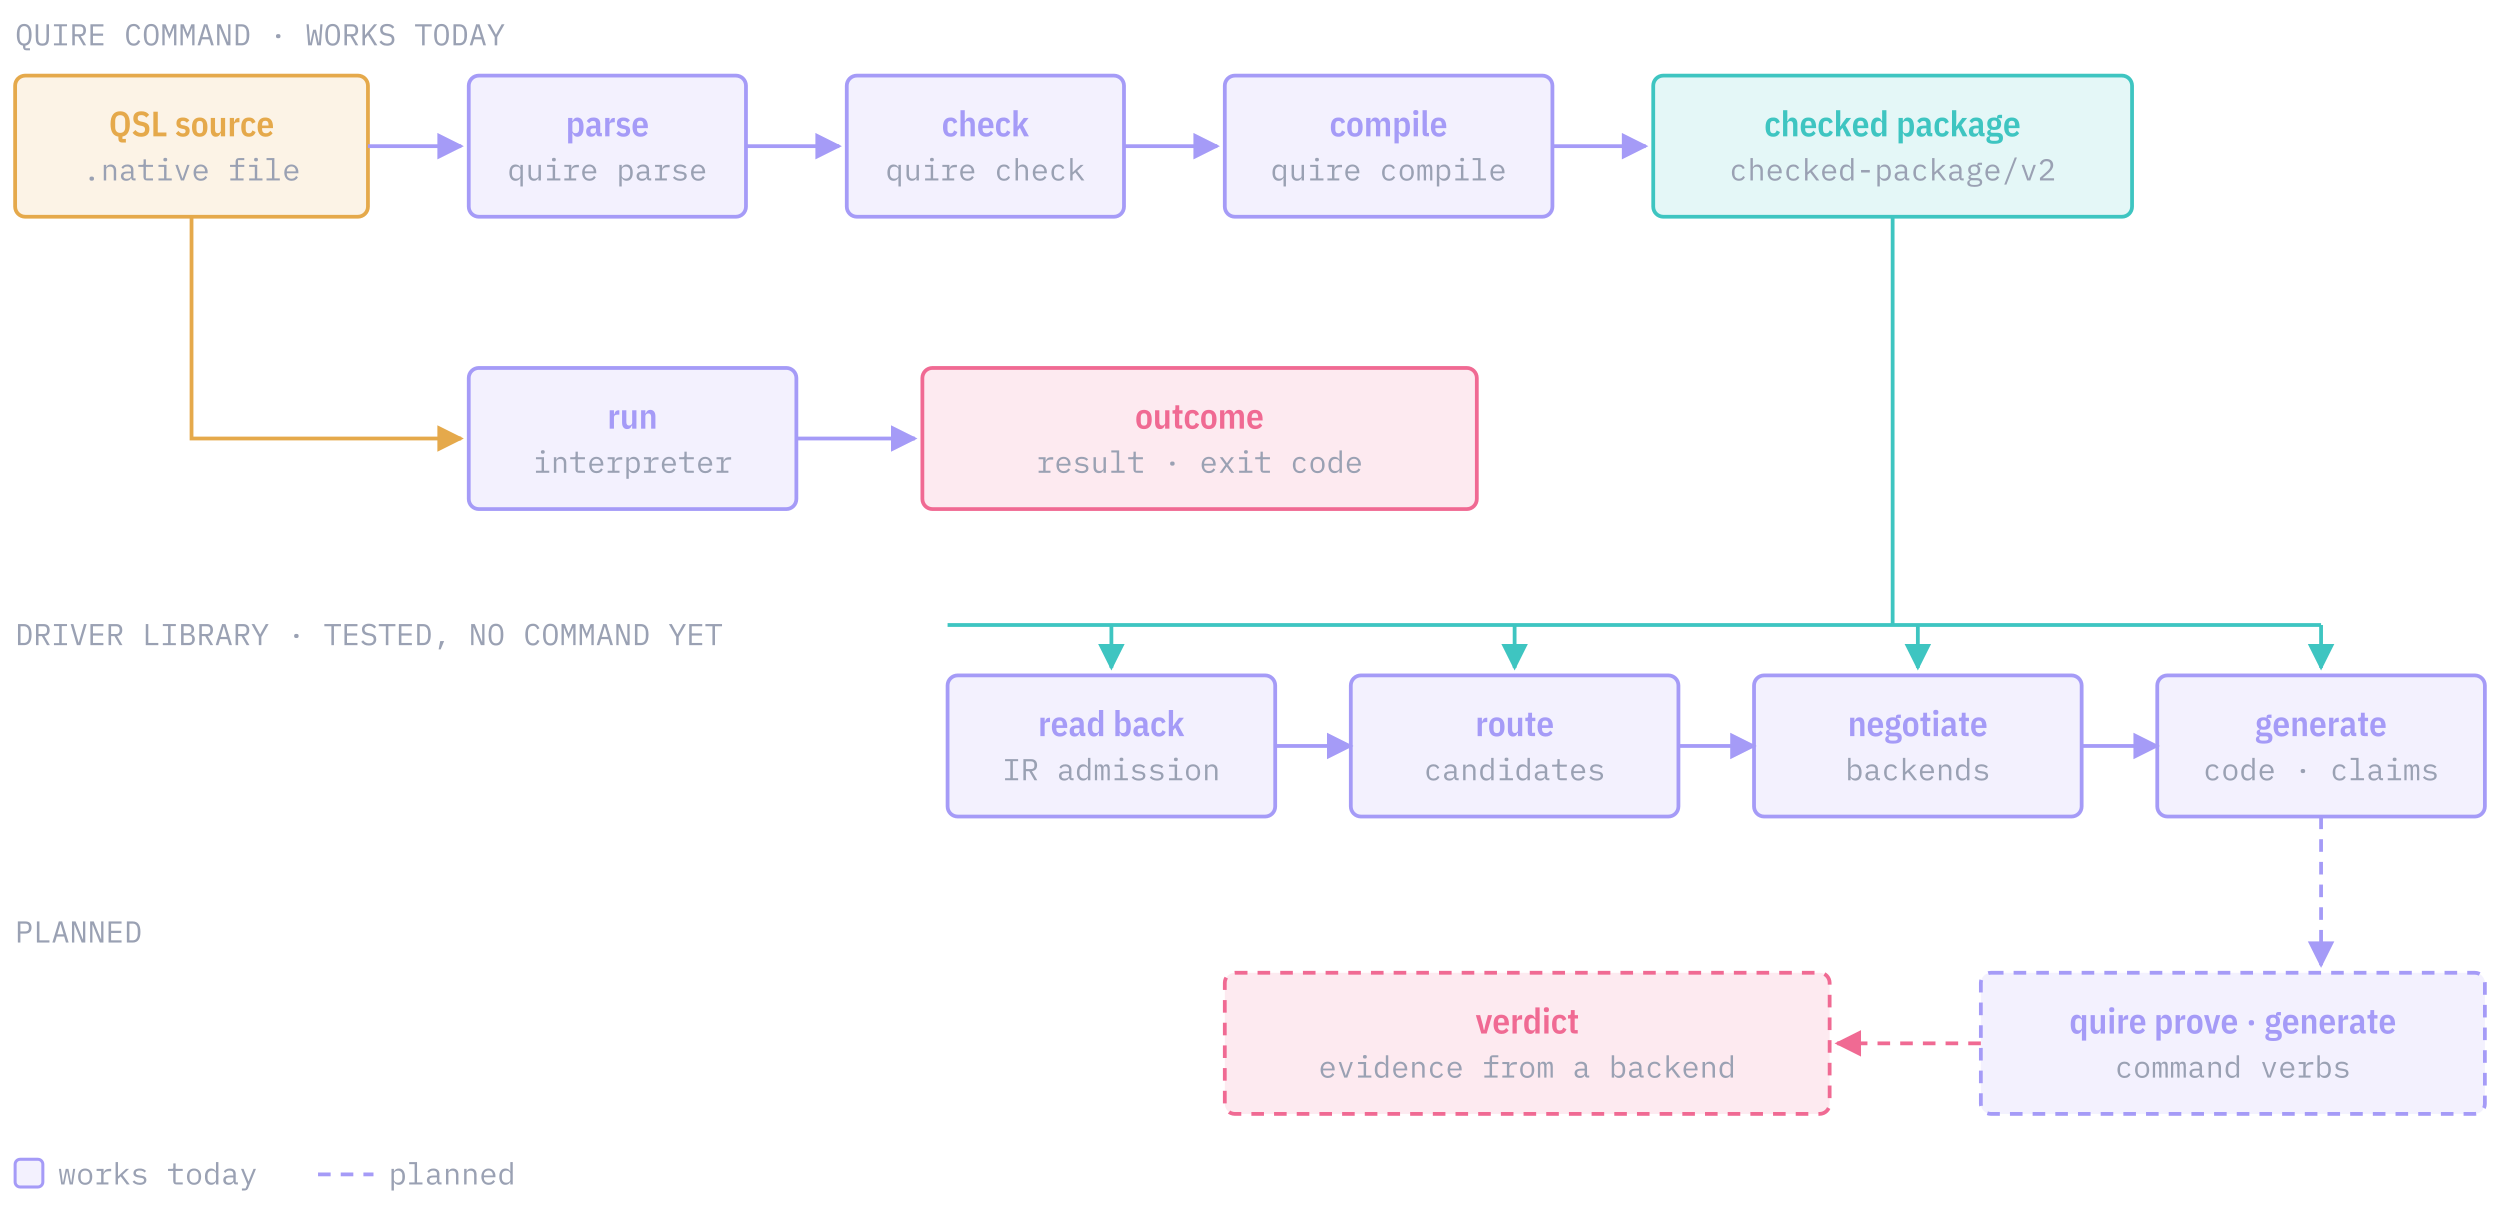
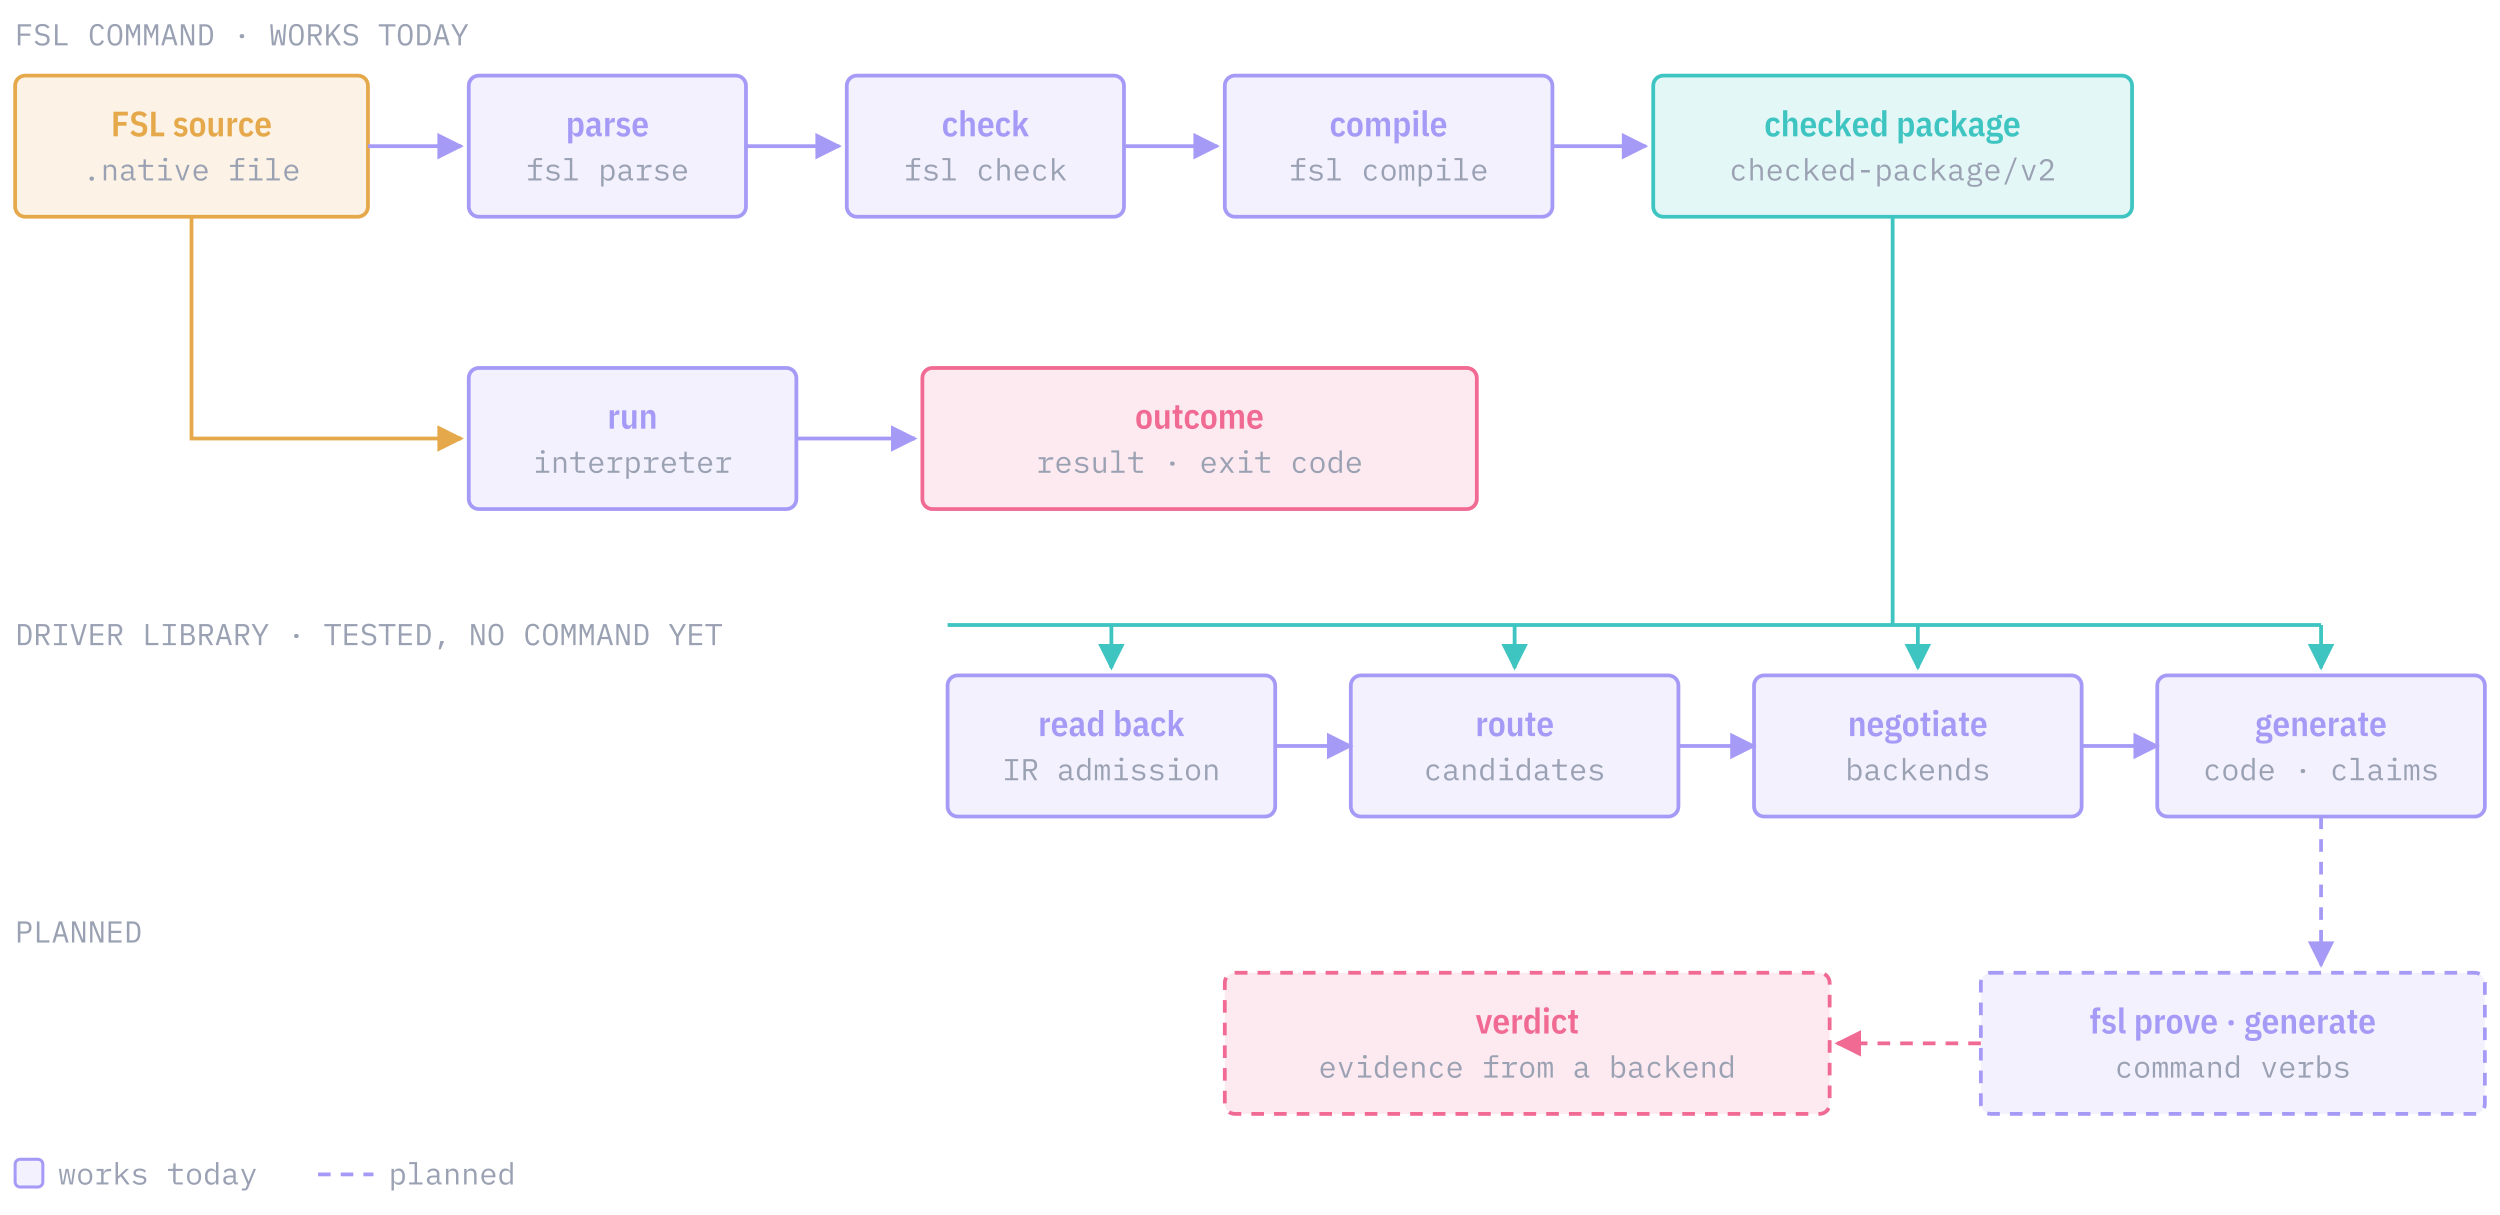
- <svg xmlns="http://www.w3.org/2000/svg" width="992" height="482" viewBox="-6 -6 992 482" role="img" aria-label="The quire command takes QSL source through parse, check and compile to a checked package, and its run verb evaluates a function to an outcome with an exit code. The driver library also reads the package back, routes it, negotiates with backends and generates code. The prove and generate commands and their verdict are planned.">
+ <svg xmlns="http://www.w3.org/2000/svg" width="992" height="482" viewBox="-6 -6 992 482" role="img" aria-label="The fsl command takes FSL source through parse, check and compile to a checked package, and its run verb evaluates a function to an outcome with an exit code. The driver library also reads the package back, routes it, negotiates with backends and generates code. The prove and generate commands and their verdict are planned.">
  <defs>
    <path id="mono_A" d="M481 0 422 199H177L118 0H31L245 698H356L570 0ZM304 609H295L197 272H402Z" />
    <path id="mono_B" d="M88 698H325Q415 698 466 649Q517 600 517 518Q517 455 486 419Q456 383 408 368V365Q467 351 505 312Q543 274 543 201Q543 159 529 122Q515 85 490 58Q464 31 430 16Q395 0 355 0H88ZM330 73Q388 73 421 99Q454 125 454 179V220Q454 273 421 300Q388 326 330 326H172V73ZM316 395Q369 395 399 418Q429 442 429 490V529Q429 577 399 601Q369 625 316 625H172V395Z" />
    <path id="mono_C" d="M323 -12Q195 -12 132 81Q70 174 70 349Q70 524 132 617Q195 710 323 710Q371 710 406 697Q441 684 466 662Q491 640 508 612Q525 585 538 557L466 524Q457 547 445 568Q433 588 416 604Q400 619 378 628Q355 637 323 637Q240 637 200 574Q159 511 159 406V292Q159 187 200 124Q240 61 323 61Q355 61 378 70Q400 79 416 94Q433 110 445 130Q457 151 466 174L538 141Q525 112 508 85Q491 58 466 36Q441 14 406 1Q371 -12 323 -12Z" />
    <path id="mono_D" d="M95 698H290Q418 698 481 610Q544 522 544 349Q544 176 481 88Q418 0 290 0H95ZM286 73Q370 73 412 131Q455 189 455 295V403Q455 509 412 567Q370 625 286 625H179V73Z" />
    <path id="mono_E" d="M90 0V698H520V625H174V390H508V317H174V73H520V0Z" />
+     <path id="mono_F" d="M90 0V698H530V625H174V390H500V317H174V0Z" />
    <path id="mono_I" d="M84 0V67H258V631H84V698H516V631H342V67H516V0Z" />
    <path id="mono_K" d="M269 342 169 224V0H85V698H169V334H172L264 450L470 698H571L326 404L578 0H480Z" />
    <path id="mono_L" d="M120 0V698H204V73H535V0Z" />
    <path id="mono_M" d="M455 350V571H447L300 212L153 571H145V350V0H68V698H176L299 390H305L428 698H532V0H455Z" />
    <path id="mono_N" d="M163 588H156V0H80V698H199L437 110H444V698H520V0H401Z" />
    <path id="mono_O" d="M300 -12Q236 -12 190 12Q144 37 114 83Q84 129 70 196Q56 263 56 349Q56 434 70 502Q84 569 114 615Q144 661 190 686Q236 710 300 710Q364 710 410 686Q456 661 486 615Q516 569 530 502Q544 434 544 349Q544 263 530 196Q516 129 486 83Q456 37 410 12Q364 -12 300 -12ZM300 61Q342 61 371 78Q400 94 419 124Q438 154 446 196Q455 239 455 292V406Q455 458 446 501Q438 544 419 574Q400 604 371 620Q342 637 300 637Q258 637 229 620Q200 604 181 574Q162 544 154 501Q145 458 145 406V292Q145 239 154 196Q162 154 181 124Q200 94 229 78Q258 61 300 61Z" />
    <path id="mono_P" d="M90 0V698H344Q441 698 492 645Q543 592 543 497Q543 402 492 349Q441 296 344 296H174V0ZM174 369H342Q395 369 424 396Q454 422 454 471V523Q454 572 424 598Q395 625 342 625H174Z" />
-     <path id="mono_Q" d="M491 -164H374Q315 -164 288 -131Q260 -98 260 -46V-9Q207 -2 168 26Q130 53 105 98Q80 144 68 208Q56 271 56 349Q56 434 70 502Q84 569 114 615Q144 661 190 686Q236 710 300 710Q364 710 410 686Q456 661 486 615Q516 569 530 502Q544 434 544 349Q544 192 495 98Q446 5 340 -9V-96H491ZM300 61Q342 61 371 78Q400 94 419 124Q438 154 446 196Q455 239 455 292V406Q455 458 446 501Q438 544 419 574Q400 604 371 620Q342 637 300 637Q258 637 229 620Q200 604 181 574Q162 544 154 501Q145 458 145 406V292Q145 239 154 196Q162 154 181 124Q200 94 229 78Q258 61 300 61Z" />
    <path id="mono_R" d="M174 0H90V698H344Q441 698 492 645Q543 592 543 497Q543 412 499 361Q455 310 371 302L549 0H455L285 298H174ZM342 369Q395 369 424 396Q454 422 454 471V523Q454 572 424 598Q395 625 342 625H174V369Z" />
    <path id="mono_S" d="M298 -12Q204 -12 144 22Q84 57 45 111L106 161Q147 110 192 85Q238 60 301 60Q377 60 417 95Q457 130 457 193Q457 244 428 272Q399 301 327 313L249 326Q198 335 164 353Q129 371 108 396Q87 422 78 452Q69 483 69 516Q69 612 132 661Q195 710 302 710Q386 710 444 682Q501 654 536 603L477 552Q448 590 407 614Q366 638 301 638Q230 638 192 608Q154 578 154 518Q154 471 182 442Q211 412 285 399L360 386Q411 377 446 359Q481 341 502 316Q524 291 533 260Q542 229 542 195Q542 98 478 43Q415 -12 298 -12Z" />
    <path id="mono_T" d="M342 625V0H258V625H25V698H575V625Z" />
-     <path id="mono_U" d="M164 698V279Q164 228 167 188Q170 148 183 120Q196 91 224 76Q251 61 300 61Q349 61 376 76Q404 91 417 120Q430 148 433 188Q436 228 436 279V698H520V299Q520 221 512 163Q505 105 482 66Q458 27 414 8Q371 -12 300 -12Q229 -12 186 8Q142 27 118 66Q95 105 88 163Q80 221 80 299V698Z" />
    <path id="mono_V" d="M243 0 36 698H125L224 349L299 85H304L379 349L478 698H564L357 0Z" />
    <path id="mono_W" d="M90 0 35 698H110L139 298L154 87H162L254 516H348L440 87H448L463 298L492 698H565L510 0H389L304 417H296L211 0Z" />
    <path id="mono_Y" d="M258 0V274L17 698H113L213 516L298 357H302L389 516L489 698H583L342 274V0Z" />
    <path id="mono_a" d="M495 0Q448 0 428 24Q408 48 403 84H398Q381 39 344 14Q306 -12 243 -12Q162 -12 114 30Q66 72 66 145Q66 217 118 256Q171 295 288 295H398V346Q398 403 366 432Q334 460 275 460Q223 460 190 440Q157 419 137 384L83 424Q93 444 110 463Q127 482 152 496Q177 511 209 520Q241 528 280 528Q371 528 424 482Q478 436 478 354V70H550V0ZM257 55Q288 55 314 62Q339 70 358 82Q377 95 388 112Q398 130 398 150V235H288Q216 235 183 215Q150 195 150 157V136Q150 96 178 76Q207 55 257 55Z" />
    <path id="mono_b" d="M95 740H175V432H179Q229 528 338 528Q433 528 486 457Q540 386 540 258Q540 130 486 59Q433 -12 338 -12Q229 -12 179 84H175V0H95ZM307 59Q377 59 416 102Q454 144 454 214V302Q454 372 416 414Q377 457 307 457Q280 457 256 450Q232 443 214 430Q196 416 186 396Q175 377 175 351V165Q175 139 186 120Q196 100 214 86Q232 73 256 66Q280 59 307 59Z" />
    <path id="mono_c" d="M318 -12Q262 -12 218 8Q175 27 145 62Q115 97 100 147Q84 197 84 258Q84 319 100 369Q116 419 146 454Q176 490 219 509Q262 528 317 528Q392 528 439 495Q486 462 508 409L444 375Q430 415 398 437Q365 459 317 459Q282 459 254 448Q227 436 208 415Q189 394 180 365Q170 336 170 302V214Q170 180 180 151Q189 122 208 101Q227 80 255 68Q283 57 319 57Q371 57 405 81Q439 105 459 147L516 108Q493 56 444 22Q396 -12 318 -12Z" />
    <path id="mono_comma" d="M257 136H386L271 -141H204Z" />
    <path id="mono_d" d="M425 84H421Q371 -12 262 -12Q167 -12 114 59Q60 130 60 258Q60 386 114 457Q167 528 262 528Q371 528 421 432H425V740H505V0H425ZM293 59Q320 59 344 66Q368 73 386 86Q404 100 414 120Q425 139 425 165V351Q425 377 414 396Q404 416 386 430Q368 443 344 450Q320 457 293 457Q223 457 184 414Q146 372 146 302V214Q146 144 184 102Q223 59 293 59Z" />
    <path id="mono_e" d="M309 -12Q253 -12 208 7Q164 26 132 62Q101 97 84 146Q67 196 67 257Q67 319 84 369Q102 419 133 454Q164 490 208 509Q251 528 304 528Q356 528 398 509Q441 490 471 456Q501 423 517 377Q533 331 533 276V238H151V214Q151 180 162 151Q173 122 194 101Q214 80 244 68Q273 57 309 57Q361 57 399 81Q437 105 457 147L516 107Q493 55 440 22Q386 -12 309 -12ZM304 462Q271 462 243 450Q215 438 194 417Q174 396 162 368Q151 339 151 305V298H447V309Q447 343 436 371Q426 399 408 420Q389 440 362 451Q336 462 304 462Z" />
    <path id="mono_f" d="M83 68H257V448H73V516H257V622Q257 674 284 707Q312 740 371 740H544V672H337V516H544V448H337V68H521V0H83Z" />
    <path id="mono_g" d="M561 -59Q561 -137 496 -174Q431 -212 301 -212Q176 -212 122 -179Q67 -146 67 -84Q67 -42 89 -19Q111 4 151 15V27Q129 38 117 55Q105 72 105 98Q105 138 132 158Q158 178 198 188V192Q150 213 124 254Q97 295 97 350Q97 389 111 422Q125 455 152 478Q178 502 215 515Q252 528 297 528Q355 528 399 507V516Q399 546 413 566Q427 586 461 586H556V516H440V481Q468 457 483 424Q498 391 498 350Q498 311 484 278Q469 245 443 222Q417 198 380 185Q342 172 297 172Q284 172 272 173Q260 174 248 176Q236 174 223 170Q210 165 199 158Q188 150 181 140Q174 130 174 117Q174 94 197 86Q220 79 257 79H371Q471 79 516 42Q561 4 561 -59ZM486 -63Q486 -32 461 -14Q436 5 374 5H195Q143 -16 143 -65Q143 -99 170 -124Q197 -148 260 -148H338Q408 -148 447 -126Q486 -105 486 -63ZM297 234Q357 234 386 262Q414 290 414 336V365Q414 411 386 438Q357 466 297 466Q237 466 209 438Q181 411 181 365V336Q181 290 209 262Q237 234 297 234Z" />
    <path id="mono_h" d="M98 740H178V432H182Q190 451 202 468Q214 486 232 499Q249 512 273 520Q297 528 329 528Q410 528 459 476Q508 425 508 331V0H428V317Q428 388 397 422Q366 457 306 457Q282 457 259 451Q236 445 218 433Q200 421 189 402Q178 383 178 358V0H98Z" />
    <path id="mono_hyphen" d="M155 262V346H445V262Z" />
    <path id="mono_i" d="M332 630Q297 630 283 644Q269 659 269 681V697Q269 719 283 734Q297 748 332 748Q367 748 381 734Q395 719 395 697V681Q395 659 381 644Q367 630 332 630ZM106 68H292V448H106V516H372V68H546V0H106Z" />
    <path id="mono_k" d="M105 740H185V273H189L279 358L451 516H549L335 314L574 0H475L274 268L185 187V0H105Z" />
    <path id="mono_l" d="M80 68H260V672H80V740H340V68H520V0H80Z" />
    <path id="mono_m" d="M54 0V516H128V456H132Q144 486 166 507Q188 528 231 528Q276 528 298 506Q320 483 325 447H328Q342 482 368 505Q394 528 440 528Q503 528 524 484Q546 440 546 358V0H472V345Q472 411 458 436Q445 462 409 462Q377 462 357 442Q337 421 337 379V0H263V345Q263 411 250 436Q236 462 201 462Q169 462 148 442Q128 421 128 379V0Z" />
    <path id="mono_n" d="M98 0V516H178V432H182Q190 451 202 468Q214 486 232 499Q249 512 273 520Q297 528 329 528Q410 528 459 476Q508 425 508 331V0H428V317Q428 388 397 422Q366 457 306 457Q282 457 259 451Q236 445 218 433Q200 421 189 402Q178 383 178 358V0Z" />
    <path id="mono_o" d="M300 -12Q246 -12 202 7Q159 26 128 62Q98 97 82 146Q66 196 66 258Q66 319 82 369Q98 419 128 454Q159 490 202 509Q246 528 300 528Q354 528 398 509Q441 490 472 454Q502 419 518 369Q534 319 534 258Q534 196 518 146Q502 97 472 62Q441 26 398 7Q354 -12 300 -12ZM300 57Q367 57 408 97Q449 137 449 221V295Q449 379 408 419Q367 459 300 459Q233 459 192 419Q151 379 151 295V221Q151 137 192 97Q233 57 300 57Z" />
    <path id="mono_p" d="M95 516H175V432H179Q229 528 338 528Q433 528 486 457Q540 386 540 258Q540 130 486 59Q433 -12 338 -12Q229 -12 179 84H175V-200H95ZM307 59Q377 59 416 102Q454 144 454 214V302Q454 372 416 414Q377 457 307 457Q280 457 256 450Q232 443 214 430Q196 416 186 396Q175 377 175 351V165Q175 139 186 120Q196 100 214 86Q232 73 256 66Q280 59 307 59Z" />
    <path id="mono_period" d="M300 -9Q259 -9 242 8Q226 25 226 51V69Q226 95 242 112Q259 129 300 129Q341 129 358 112Q374 95 374 69V51Q374 25 358 8Q341 -9 300 -9Z" />
    <path id="mono_periodcentered" d="M300 235Q259 235 242 252Q226 269 226 295V313Q226 339 242 356Q259 373 300 373Q341 373 358 356Q374 339 374 313V295Q374 269 358 252Q341 235 300 235Z" />
-     <path id="mono_q" d="M425 84H421Q371 -12 262 -12Q167 -12 114 59Q60 130 60 258Q60 386 114 457Q167 528 262 528Q371 528 421 432H425V516H505V-200H425ZM293 59Q320 59 344 66Q368 73 386 86Q404 100 414 120Q425 139 425 165V351Q425 377 414 396Q404 416 386 430Q368 443 344 450Q320 457 293 457Q223 457 184 414Q146 372 146 302V214Q146 144 184 102Q223 59 293 59Z" />
    <path id="mono_r" d="M77 68H228V448H77V516H308V386H313Q329 447 374 482Q418 516 487 516H559V436H462Q393 436 350 396Q308 356 308 291V68H469V0H77Z" />
    <path id="mono_s" d="M306 -12Q225 -12 166 16Q108 43 67 89L121 136Q158 97 202 76Q246 55 308 55Q368 55 406 76Q445 98 445 144Q445 164 438 178Q430 191 417 199Q404 207 388 212Q372 216 354 219L273 231Q246 235 214 242Q183 249 157 264Q131 280 114 306Q96 332 96 374Q96 413 112 442Q127 470 155 490Q183 509 221 518Q259 528 304 528Q374 528 426 506Q477 484 514 445L462 396Q453 407 440 418Q426 430 406 440Q387 449 361 455Q335 461 301 461Q240 461 208 440Q175 419 175 379Q175 359 182 346Q190 332 203 324Q216 316 232 312Q249 307 266 304L347 292Q375 288 406 281Q437 274 463 258Q489 243 506 217Q524 191 524 149Q524 72 464 30Q405 -12 306 -12Z" />
    <path id="mono_slash" d="M90 -138 438 760H510L162 -138Z" />
    <path id="mono_t" d="M325 0Q266 0 238 33Q211 66 211 118V448H39V516H167Q193 516 204 526Q214 537 214 563V698H291V516H526V448H291V68H526V0Z" />
    <path id="mono_two" d="M537 0H71V86L304 296Q355 342 388 390Q421 439 421 493V505Q421 568 388 602Q355 637 290 637Q226 637 192 604Q157 572 140 518L65 546Q75 577 92 606Q110 636 137 659Q164 682 202 696Q241 710 292 710Q344 710 384 695Q425 680 452 653Q480 626 494 589Q509 552 509 508Q509 468 498 433Q486 398 466 366Q445 334 416 304Q388 273 353 243L158 73H537Z" />
    <path id="mono_u" d="M422 84H418Q410 65 398 48Q386 30 368 17Q351 4 327 -4Q303 -12 271 -12Q190 -12 141 40Q92 91 92 185V516H172V199Q172 128 203 94Q234 59 294 59Q318 59 341 65Q364 71 382 83Q400 95 411 114Q422 132 422 158V516H502V0H422Z" />
    <path id="mono_v" d="M249 0 64 516H145L219 300L299 67H303L383 300L457 516H536L351 0Z" />
    <path id="mono_w" d="M30 516H101L160 70H169L257 516H345L433 70H442L501 516H570L491 0H387L305 432H297L213 0H109Z" />
    <path id="mono_x" d="M61 0 253 262 66 516H162L240 407L302 321H306L366 407L443 516H535L346 263L540 0H444L357 121L298 203H294L237 121L153 0Z" />
    <path id="mono_y" d="M467 516H547L291 -113Q282 -135 271 -152Q260 -168 245 -178Q230 -189 209 -194Q188 -200 159 -200H83V-132H203L261 10L53 516H135L222 300L299 104H303L380 300Z" />
+     <path id="title_F" d="M73 0V698H481V589H198V407H443V301H198V0Z" />
    <path id="title_L" d="M73 0V698H198V109H443V0Z" />
-     <path id="title_Q" d="M482 -176H390Q324 -176 296 -146Q269 -116 269 -59V-8Q218 -1 176 24Q135 48 106 92Q78 135 62 199Q47 263 47 349Q47 445 66 514Q86 582 122 626Q157 669 208 690Q258 710 321 710Q384 710 434 690Q485 669 520 626Q556 582 576 514Q595 445 595 349Q595 265 580 203Q566 141 539 98Q512 54 472 28Q433 3 384 -6V-73H482ZM321 98Q389 98 426 140Q463 183 463 262V436Q463 515 426 558Q389 600 321 600Q253 600 216 558Q179 515 179 436V262Q179 183 216 140Q253 98 321 98Z" />
    <path id="title_S" d="M269 -12Q191 -12 132 16Q72 45 29 101L111 180Q141 139 181 118Q221 96 271 96Q383 96 383 198Q383 240 363 262Q343 284 297 294L236 306Q141 326 96 374Q51 422 51 508Q51 608 110 659Q170 710 280 710Q355 710 408 686Q462 661 500 609L418 532Q392 567 359 584Q326 602 278 602Q225 602 200 581Q175 560 175 513Q175 474 194 453Q214 432 258 422L319 409Q370 398 406 382Q441 366 464 342Q486 318 496 286Q507 253 507 209Q507 101 446 44Q384 -12 269 -12Z" />
    <path id="title_a" d="M406 0Q325 0 321 89H309Q299 41 264 14Q229 -12 177 -12Q105 -12 69 28Q33 68 33 140Q33 222 84 262Q135 302 231 302H312V347Q312 393 292 415Q273 437 228 437Q191 437 166 420Q141 402 122 370L51 434Q80 479 124 506Q169 534 238 534Q433 534 433 350V97H479V0ZM223 77Q260 77 286 98Q312 120 312 158V227H239Q155 227 155 162V140Q155 107 173 92Q191 77 223 77Z" />
    <path id="title_b" d="M66 740H187V436H201Q212 480 246 507Q279 534 324 534Q416 534 460 464Q504 395 504 261Q504 127 460 58Q416 -12 324 -12Q279 -12 246 15Q212 42 201 86H187V0H66ZM278 88Q325 88 351 117Q377 146 377 199V323Q377 376 351 405Q325 434 278 434Q237 434 212 414Q187 393 187 356V166Q187 129 212 108Q237 88 278 88Z" />
    <path id="title_c" d="M251 -12Q145 -12 90 54Q34 120 34 261Q34 402 90 468Q145 534 251 534Q328 534 374 499Q419 464 439 403L340 359Q332 397 312 416Q291 436 251 436Q161 436 161 328V194Q161 86 251 86Q293 86 315 106Q337 126 348 168L442 123Q396 -12 251 -12Z" />
    <path id="title_d" d="M357 86H343Q332 42 298 15Q265 -12 220 -12Q128 -12 84 58Q40 127 40 261Q40 395 84 464Q128 534 220 534Q265 534 298 507Q332 480 343 436H357V740H478V0H357ZM266 88Q307 88 332 108Q357 129 357 166V356Q357 393 332 414Q307 434 266 434Q219 434 193 405Q167 376 167 323V199Q167 146 193 117Q219 88 266 88Z" />
    <path id="title_e" d="M263 -12Q212 -12 170 4Q127 21 97 54Q67 88 50 140Q34 191 34 261Q34 402 90 468Q147 534 252 534Q357 534 414 468Q470 402 470 261V232H161V198Q161 146 190 116Q219 86 270 86Q313 86 342 104Q372 123 393 158L459 89Q430 43 381 16Q332 -12 263 -12ZM252 441Q161 441 161 333V307H343V333Q343 441 252 441Z" />
+     <path id="title_f" d="M91 425H22V522H91V603Q91 674 122 707Q154 740 220 740H308V643H212V522H308V425H212V0H91Z" />
    <path id="title_g" d="M493 -46Q493 -87 480 -118Q468 -149 439 -170Q410 -191 362 -202Q314 -212 244 -212Q182 -212 140 -204Q98 -195 72 -179Q46 -163 35 -140Q24 -117 24 -88Q24 -48 46 -25Q68 -2 109 4V23Q77 31 62 53Q46 75 46 107Q46 139 68 160Q90 182 132 190V203Q47 245 47 357Q47 442 95 488Q143 534 244 534Q289 534 326 520V539Q326 610 394 610H467V516H366V496Q403 478 422 442Q441 407 441 357Q441 272 394 226Q346 181 244 181Q203 181 168 189Q154 183 147 170Q140 157 140 141Q140 121 153 111Q166 101 196 101H329Q418 101 456 63Q493 25 493 -46ZM380 -60Q380 -33 362 -19Q344 -5 302 -5H141Q119 -24 119 -61Q119 -93 140 -110Q162 -127 216 -127H275Q332 -127 356 -110Q380 -94 380 -60ZM244 264Q327 264 327 346V369Q327 451 244 451Q161 451 161 369V346Q161 264 244 264Z" />
    <path id="title_h" d="M66 740H187V435H201Q232 534 326 534Q396 534 434 486Q472 439 472 351V0H351V330Q351 432 275 432Q238 432 212 410Q187 389 187 350V0H66Z" />
    <path id="title_i" d="M126 604Q88 604 71 620Q54 637 54 665V685Q54 713 71 730Q88 746 126 746Q164 746 181 730Q198 713 198 685V665Q198 637 181 620Q164 604 126 604ZM66 522H187V0H66Z" />
    <path id="title_k" d="M66 740H187V395L179 287H193L254 383L358 522H495L332 317L504 0H368L248 239L187 163V0H66Z" />
    <path id="title_l" d="M184 0Q121 0 94 28Q66 56 66 116V740H187V97H247V0Z" />
    <path id="title_m" d="M66 0V522H187V435H201Q232 534 324 534Q422 534 451 431H463Q480 484 516 509Q551 534 602 534Q668 534 705 486Q742 439 742 351V0H621V330Q621 432 548 432Q513 432 488 410Q464 389 464 350V0H343V330Q343 384 325 408Q307 432 271 432Q236 432 212 410Q187 389 187 350V0Z" />
    <path id="title_n" d="M66 0V522H187V435H201Q232 534 326 534Q396 534 434 486Q472 439 472 351V0H351V330Q351 432 275 432Q238 432 212 410Q187 389 187 350V0Z" />
    <path id="title_o" d="M253 -12Q149 -12 92 54Q34 120 34 261Q34 402 92 468Q149 534 253 534Q357 534 414 468Q472 402 472 261Q472 120 414 54Q357 -12 253 -12ZM253 86Q345 86 345 194V328Q345 436 253 436Q161 436 161 328V194Q161 86 253 86Z" />
    <path id="title_p" d="M66 522H187V436H201Q212 480 246 507Q279 534 324 534Q416 534 460 464Q504 395 504 261Q504 127 460 58Q416 -12 324 -12Q279 -12 246 15Q212 42 201 86H187V-200H66ZM278 88Q325 88 351 117Q377 146 377 199V323Q377 376 351 405Q325 434 278 434Q237 434 212 414Q187 393 187 356V166Q187 129 212 108Q237 88 278 88Z" />
    <path id="title_periodcentered" d="M158 227Q120 227 102 244Q83 262 83 292V316Q83 346 102 364Q120 381 158 381Q196 381 214 364Q233 346 233 316V292Q233 262 214 244Q196 227 158 227Z" />
-     <path id="title_q" d="M357 86H343Q332 42 298 15Q265 -12 220 -12Q128 -12 84 58Q40 127 40 261Q40 395 84 464Q128 534 220 534Q265 534 298 507Q332 480 343 436H357V522H478V-200H357ZM266 88Q307 88 332 108Q357 129 357 166V356Q357 393 332 414Q307 434 266 434Q219 434 193 405Q167 376 167 323V199Q167 146 193 117Q219 88 266 88Z" />
    <path id="title_r" d="M66 0V522H187V415H201Q210 467 238 494Q267 522 313 522H339V398H299Q242 398 214 380Q187 362 187 317V0Z" />
    <path id="title_s" d="M224 -12Q159 -12 110 12Q61 35 24 82L98 154Q123 119 154 101Q185 83 226 83Q302 83 302 147Q302 172 290 186Q277 201 247 206L198 215Q116 230 79 266Q42 302 42 371Q42 453 90 494Q138 534 226 534Q287 534 332 514Q376 494 409 455L338 384Q318 409 290 424Q261 439 226 439Q156 439 156 376Q156 350 170 336Q184 323 214 318L264 309Q346 294 382 258Q417 223 417 159Q417 78 367 33Q317 -12 224 -12Z" />
    <path id="title_t" d="M210 0Q147 0 119 28Q91 56 91 117V425H22V522H58Q84 522 94 534Q103 546 103 572V664H212V522H306V425H212V97H298V0Z" />
    <path id="title_u" d="M346 88H332Q302 -12 205 -12Q135 -12 98 36Q60 83 60 172V522H181V192Q181 89 257 89Q294 89 320 111Q346 133 346 172V522H467V0H346Z" />
    <path id="title_v" d="M162 0 8 522H130L205 244L234 103H248L277 244L352 522H469L315 0Z" />
    <marker id="ah-code" viewBox="0 0 10 10" refX="9" refY="5" markerWidth="7" markerHeight="7" orient="auto-start-reverse">
      <path d="M0,0 L10,5 L0,10 z" fill="#e5a94b" />
    </marker>
    <marker id="ah-evidence" viewBox="0 0 10 10" refX="9" refY="5" markerWidth="7" markerHeight="7" orient="auto-start-reverse">
      <path d="M0,0 L10,5 L0,10 z" fill="#f06a93" />
    </marker>
    <marker id="ah-logic" viewBox="0 0 10 10" refX="9" refY="5" markerWidth="7" markerHeight="7" orient="auto-start-reverse">
      <path d="M0,0 L10,5 L0,10 z" fill="#a59bf7" />
    </marker>
    <marker id="ah-model" viewBox="0 0 10 10" refX="9" refY="5" markerWidth="7" markerHeight="7" orient="auto-start-reverse">
      <path d="M0,0 L10,5 L0,10 z" fill="#3ec5c1" />
    </marker>
  </defs>
  <g fill="#9aa1b3" transform="translate(0,12) scale(0.012,-0.012)">
-     <use href="#mono_Q" x="0" />
-     <use href="#mono_U" x="600" />
-     <use href="#mono_I" x="1200" />
-     <use href="#mono_R" x="1800" />
-     <use href="#mono_E" x="2400" />
-     <use href="#mono_C" x="3600" />
-     <use href="#mono_O" x="4200" />
-     <use href="#mono_M" x="4800" />
-     <use href="#mono_M" x="5400" />
-     <use href="#mono_A" x="6000" />
-     <use href="#mono_N" x="6600" />
-     <use href="#mono_D" x="7200" />
-     <use href="#mono_periodcentered" x="8400" />
-     <use href="#mono_W" x="9600" />
-     <use href="#mono_O" x="10200" />
-     <use href="#mono_R" x="10800" />
-     <use href="#mono_K" x="11400" />
-     <use href="#mono_S" x="12000" />
-     <use href="#mono_T" x="13200" />
-     <use href="#mono_O" x="13800" />
-     <use href="#mono_D" x="14400" />
-     <use href="#mono_A" x="15000" />
-     <use href="#mono_Y" x="15600" />
+     <use href="#mono_F" x="0" />
+     <use href="#mono_S" x="600" />
+     <use href="#mono_L" x="1200" />
+     <use href="#mono_C" x="2400" />
+     <use href="#mono_O" x="3000" />
+     <use href="#mono_M" x="3600" />
+     <use href="#mono_M" x="4200" />
+     <use href="#mono_A" x="4800" />
+     <use href="#mono_N" x="5400" />
+     <use href="#mono_D" x="6000" />
+     <use href="#mono_periodcentered" x="7200" />
+     <use href="#mono_W" x="8400" />
+     <use href="#mono_O" x="9000" />
+     <use href="#mono_R" x="9600" />
+     <use href="#mono_K" x="10200" />
+     <use href="#mono_S" x="10800" />
+     <use href="#mono_T" x="12000" />
+     <use href="#mono_O" x="12600" />
+     <use href="#mono_D" x="13200" />
+     <use href="#mono_A" x="13800" />
+     <use href="#mono_Y" x="14400" />
  </g>
  <rect x="0" y="24" width="140" height="56" rx="4" stroke="#e5a94b" stroke-width="1.5" fill="#e5a94b" fill-opacity="0.14" />
-   <g fill="#e5a94b" transform="translate(37.2,48.1) scale(0.014,-0.014)">
-     <use href="#title_Q" x="0" />
-     <use href="#title_S" x="642" />
-     <use href="#title_L" x="1188" />
-     <use href="#title_s" x="1873" />
-     <use href="#title_o" x="2322" />
-     <use href="#title_u" x="2828" />
-     <use href="#title_r" x="3361" />
-     <use href="#title_c" x="3718" />
-     <use href="#title_e" x="4182" />
+   <g fill="#e5a94b" transform="translate(38,48.1) scale(0.014,-0.014)">
+     <use href="#title_F" x="0" />
+     <use href="#title_S" x="523" />
+     <use href="#title_L" x="1069" />
+     <use href="#title_s" x="1754" />
+     <use href="#title_o" x="2203" />
+     <use href="#title_u" x="2709" />
+     <use href="#title_r" x="3242" />
+     <use href="#title_c" x="3599" />
+     <use href="#title_e" x="4063" />
  </g>
  <g fill="#9aa1b3" transform="translate(26.8,65.6) scale(0.012,-0.012)">
    <use href="#mono_period" x="0" />
    <use href="#mono_n" x="600" />
    <use href="#mono_a" x="1200" />
    <use href="#mono_t" x="1800" />
    <use href="#mono_i" x="2400" />
    <use href="#mono_v" x="3000" />
    <use href="#mono_e" x="3600" />
    <use href="#mono_f" x="4800" />
    <use href="#mono_i" x="5400" />
    <use href="#mono_l" x="6000" />
    <use href="#mono_e" x="6600" />
  </g>
  <rect x="180" y="24" width="110" height="56" rx="4" stroke="#a59bf7" stroke-width="1.5" fill="#a59bf7" fill-opacity="0.14" />
  <g fill="#a59bf7" transform="translate(218.5,48.1) scale(0.014,-0.014)">
    <use href="#title_p" x="0" />
    <use href="#title_a" x="544" />
    <use href="#title_r" x="1051" />
    <use href="#title_s" x="1408" />
    <use href="#title_e" x="1857" />
  </g>
-   <g fill="#9aa1b3" transform="translate(195.4,65.6) scale(0.012,-0.012)">
-     <use href="#mono_q" x="0" />
-     <use href="#mono_u" x="600" />
-     <use href="#mono_i" x="1200" />
-     <use href="#mono_r" x="1800" />
-     <use href="#mono_e" x="2400" />
-     <use href="#mono_p" x="3600" />
-     <use href="#mono_a" x="4200" />
-     <use href="#mono_r" x="4800" />
-     <use href="#mono_s" x="5400" />
-     <use href="#mono_e" x="6000" />
+   <g fill="#9aa1b3" transform="translate(202.6,65.6) scale(0.012,-0.012)">
+     <use href="#mono_f" x="0" />
+     <use href="#mono_s" x="600" />
+     <use href="#mono_l" x="1200" />
+     <use href="#mono_p" x="2400" />
+     <use href="#mono_a" x="3000" />
+     <use href="#mono_r" x="3600" />
+     <use href="#mono_s" x="4200" />
+     <use href="#mono_e" x="4800" />
  </g>
  <rect x="330" y="24" width="110" height="56" rx="4" stroke="#a59bf7" stroke-width="1.5" fill="#a59bf7" fill-opacity="0.14" />
  <g fill="#a59bf7" transform="translate(367.7,48.1) scale(0.014,-0.014)">
    <use href="#title_c" x="0" />
    <use href="#title_h" x="464" />
    <use href="#title_e" x="996" />
    <use href="#title_c" x="1501" />
    <use href="#title_k" x="1965" />
  </g>
-   <g fill="#9aa1b3" transform="translate(345.4,65.6) scale(0.012,-0.012)">
-     <use href="#mono_q" x="0" />
-     <use href="#mono_u" x="600" />
-     <use href="#mono_i" x="1200" />
-     <use href="#mono_r" x="1800" />
-     <use href="#mono_e" x="2400" />
-     <use href="#mono_c" x="3600" />
-     <use href="#mono_h" x="4200" />
-     <use href="#mono_e" x="4800" />
-     <use href="#mono_c" x="5400" />
-     <use href="#mono_k" x="6000" />
+   <g fill="#9aa1b3" transform="translate(352.6,65.6) scale(0.012,-0.012)">
+     <use href="#mono_f" x="0" />
+     <use href="#mono_s" x="600" />
+     <use href="#mono_l" x="1200" />
+     <use href="#mono_c" x="2400" />
+     <use href="#mono_h" x="3000" />
+     <use href="#mono_e" x="3600" />
+     <use href="#mono_c" x="4200" />
+     <use href="#mono_k" x="4800" />
  </g>
  <rect x="480" y="24" width="130" height="56" rx="4" stroke="#a59bf7" stroke-width="1.5" fill="#a59bf7" fill-opacity="0.14" />
  <g fill="#a59bf7" transform="translate(521.6,48.1) scale(0.014,-0.014)">
    <use href="#title_c" x="0" />
    <use href="#title_o" x="464" />
    <use href="#title_m" x="970" />
    <use href="#title_p" x="1772" />
    <use href="#title_i" x="2316" />
    <use href="#title_l" x="2568" />
    <use href="#title_e" x="2836" />
  </g>
-   <g fill="#9aa1b3" transform="translate(498.2,65.6) scale(0.012,-0.012)">
-     <use href="#mono_q" x="0" />
-     <use href="#mono_u" x="600" />
-     <use href="#mono_i" x="1200" />
-     <use href="#mono_r" x="1800" />
-     <use href="#mono_e" x="2400" />
-     <use href="#mono_c" x="3600" />
-     <use href="#mono_o" x="4200" />
-     <use href="#mono_m" x="4800" />
-     <use href="#mono_p" x="5400" />
-     <use href="#mono_i" x="6000" />
-     <use href="#mono_l" x="6600" />
-     <use href="#mono_e" x="7200" />
+   <g fill="#9aa1b3" transform="translate(505.4,65.6) scale(0.012,-0.012)">
+     <use href="#mono_f" x="0" />
+     <use href="#mono_s" x="600" />
+     <use href="#mono_l" x="1200" />
+     <use href="#mono_c" x="2400" />
+     <use href="#mono_o" x="3000" />
+     <use href="#mono_m" x="3600" />
+     <use href="#mono_p" x="4200" />
+     <use href="#mono_i" x="4800" />
+     <use href="#mono_l" x="5400" />
+     <use href="#mono_e" x="6000" />
  </g>
  <rect x="650" y="24" width="190" height="56" rx="4" stroke="#3ec5c1" stroke-width="1.5" fill="#3ec5c1" fill-opacity="0.14" />
  <g fill="#3ec5c1" transform="translate(694.1,48.1) scale(0.014,-0.014)">
    <use href="#title_c" x="0" />
    <use href="#title_h" x="464" />
    <use href="#title_e" x="996" />
    <use href="#title_c" x="1501" />
    <use href="#title_k" x="1965" />
    <use href="#title_e" x="2476" />
    <use href="#title_d" x="2981" />
    <use href="#title_p" x="3737" />
    <use href="#title_a" x="4281" />
    <use href="#title_c" x="4788" />
    <use href="#title_k" x="5252" />
    <use href="#title_a" x="5763" />
    <use href="#title_g" x="6270" />
    <use href="#title_e" x="6762" />
  </g>
  <g fill="#9aa1b3" transform="translate(680.2,65.6) scale(0.012,-0.012)">
    <use href="#mono_c" x="0" />
    <use href="#mono_h" x="600" />
    <use href="#mono_e" x="1200" />
    <use href="#mono_c" x="1800" />
    <use href="#mono_k" x="2400" />
    <use href="#mono_e" x="3000" />
    <use href="#mono_d" x="3600" />
    <use href="#mono_hyphen" x="4200" />
    <use href="#mono_p" x="4800" />
    <use href="#mono_a" x="5400" />
    <use href="#mono_c" x="6000" />
    <use href="#mono_k" x="6600" />
    <use href="#mono_a" x="7200" />
    <use href="#mono_g" x="7800" />
    <use href="#mono_e" x="8400" />
    <use href="#mono_slash" x="9000" />
    <use href="#mono_v" x="9600" />
    <use href="#mono_two" x="10200" />
  </g>
  <path d="M140,52 L177,52" fill="none" stroke="#a59bf7" stroke-width="1.5" marker-end="url(#ah-logic)" />
  <path d="M290,52 L327,52" fill="none" stroke="#a59bf7" stroke-width="1.5" marker-end="url(#ah-logic)" />
  <path d="M440,52 L477,52" fill="none" stroke="#a59bf7" stroke-width="1.5" marker-end="url(#ah-logic)" />
  <path d="M610,52 L647,52" fill="none" stroke="#a59bf7" stroke-width="1.5" marker-end="url(#ah-logic)" />
  <rect x="180" y="140" width="130" height="56" rx="4" stroke="#a59bf7" stroke-width="1.5" fill="#a59bf7" fill-opacity="0.14" />
  <g fill="#a59bf7" transform="translate(235,164.1) scale(0.014,-0.014)">
    <use href="#title_r" x="0" />
    <use href="#title_u" x="357" />
    <use href="#title_n" x="890" />
  </g>
  <g fill="#9aa1b3" transform="translate(205.4,181.6) scale(0.012,-0.012)">
    <use href="#mono_i" x="0" />
    <use href="#mono_n" x="600" />
    <use href="#mono_t" x="1200" />
    <use href="#mono_e" x="1800" />
    <use href="#mono_r" x="2400" />
    <use href="#mono_p" x="3000" />
    <use href="#mono_r" x="3600" />
    <use href="#mono_e" x="4200" />
    <use href="#mono_t" x="4800" />
    <use href="#mono_e" x="5400" />
    <use href="#mono_r" x="6000" />
  </g>
  <rect x="360" y="140" width="220" height="56" rx="4" stroke="#f06a93" stroke-width="1.5" fill="#f06a93" fill-opacity="0.14" />
  <g fill="#f06a93" transform="translate(444.4,164.1) scale(0.014,-0.014)">
    <use href="#title_o" x="0" />
    <use href="#title_u" x="506" />
    <use href="#title_t" x="1039" />
    <use href="#title_c" x="1373" />
    <use href="#title_o" x="1837" />
    <use href="#title_m" x="2343" />
    <use href="#title_e" x="3145" />
  </g>
  <g fill="#9aa1b3" transform="translate(405.2,181.6) scale(0.012,-0.012)">
    <use href="#mono_r" x="0" />
    <use href="#mono_e" x="600" />
    <use href="#mono_s" x="1200" />
    <use href="#mono_u" x="1800" />
    <use href="#mono_l" x="2400" />
    <use href="#mono_t" x="3000" />
    <use href="#mono_periodcentered" x="4200" />
    <use href="#mono_e" x="5400" />
    <use href="#mono_x" x="6000" />
    <use href="#mono_i" x="6600" />
    <use href="#mono_t" x="7200" />
    <use href="#mono_c" x="8400" />
    <use href="#mono_o" x="9000" />
    <use href="#mono_d" x="9600" />
    <use href="#mono_e" x="10200" />
  </g>
  <path d="M70,80 L70,168 L177,168" fill="none" stroke="#e5a94b" stroke-width="1.5" marker-end="url(#ah-code)" />
  <path d="M310,168 L357,168" fill="none" stroke="#a59bf7" stroke-width="1.5" marker-end="url(#ah-logic)" />
  <g fill="#9aa1b3" transform="translate(0,250) scale(0.012,-0.012)">
    <use href="#mono_D" x="0" />
    <use href="#mono_R" x="600" />
    <use href="#mono_I" x="1200" />
    <use href="#mono_V" x="1800" />
    <use href="#mono_E" x="2400" />
    <use href="#mono_R" x="3000" />
    <use href="#mono_L" x="4200" />
    <use href="#mono_I" x="4800" />
    <use href="#mono_B" x="5400" />
    <use href="#mono_R" x="6000" />
    <use href="#mono_A" x="6600" />
    <use href="#mono_R" x="7200" />
    <use href="#mono_Y" x="7800" />
    <use href="#mono_periodcentered" x="9000" />
    <use href="#mono_T" x="10200" />
    <use href="#mono_E" x="10800" />
    <use href="#mono_S" x="11400" />
    <use href="#mono_T" x="12000" />
    <use href="#mono_E" x="12600" />
    <use href="#mono_D" x="13200" />
    <use href="#mono_comma" x="13800" />
    <use href="#mono_N" x="15000" />
    <use href="#mono_O" x="15600" />
    <use href="#mono_C" x="16800" />
    <use href="#mono_O" x="17400" />
    <use href="#mono_M" x="18000" />
    <use href="#mono_M" x="18600" />
    <use href="#mono_A" x="19200" />
    <use href="#mono_N" x="19800" />
    <use href="#mono_D" x="20400" />
    <use href="#mono_Y" x="21600" />
    <use href="#mono_E" x="22200" />
    <use href="#mono_T" x="22800" />
  </g>
  <path d="M745,80 L745,242" fill="none" stroke="#3ec5c1" stroke-width="1.5" />
  <path d="M370,242 L915,242" fill="none" stroke="#3ec5c1" stroke-width="1.5" />
  <path d="M435,242 L435,259" fill="none" stroke="#3ec5c1" stroke-width="1.5" marker-end="url(#ah-model)" />
  <rect x="370" y="262" width="130" height="56" rx="4" stroke="#a59bf7" stroke-width="1.5" fill="#a59bf7" fill-opacity="0.14" />
  <g fill="#a59bf7" transform="translate(405.9,286.1) scale(0.014,-0.014)">
    <use href="#title_r" x="0" />
    <use href="#title_e" x="357" />
    <use href="#title_a" x="862" />
    <use href="#title_d" x="1369" />
    <use href="#title_b" x="2125" />
    <use href="#title_a" x="2669" />
    <use href="#title_c" x="3176" />
    <use href="#title_k" x="3640" />
  </g>
  <g fill="#9aa1b3" transform="translate(391.8,303.6) scale(0.012,-0.012)">
    <use href="#mono_I" x="0" />
    <use href="#mono_R" x="600" />
    <use href="#mono_a" x="1800" />
    <use href="#mono_d" x="2400" />
    <use href="#mono_m" x="3000" />
    <use href="#mono_i" x="3600" />
    <use href="#mono_s" x="4200" />
    <use href="#mono_s" x="4800" />
    <use href="#mono_i" x="5400" />
    <use href="#mono_o" x="6000" />
    <use href="#mono_n" x="6600" />
  </g>
  <path d="M595,242 L595,259" fill="none" stroke="#3ec5c1" stroke-width="1.5" marker-end="url(#ah-model)" />
  <rect x="530" y="262" width="130" height="56" rx="4" stroke="#a59bf7" stroke-width="1.5" fill="#a59bf7" fill-opacity="0.14" />
  <g fill="#a59bf7" transform="translate(579.4,286.1) scale(0.014,-0.014)">
    <use href="#title_r" x="0" />
    <use href="#title_o" x="357" />
    <use href="#title_u" x="863" />
    <use href="#title_t" x="1396" />
    <use href="#title_e" x="1730" />
  </g>
  <g fill="#9aa1b3" transform="translate(559,303.6) scale(0.012,-0.012)">
    <use href="#mono_c" x="0" />
    <use href="#mono_a" x="600" />
    <use href="#mono_n" x="1200" />
    <use href="#mono_d" x="1800" />
    <use href="#mono_i" x="2400" />
    <use href="#mono_d" x="3000" />
    <use href="#mono_a" x="3600" />
    <use href="#mono_t" x="4200" />
    <use href="#mono_e" x="4800" />
    <use href="#mono_s" x="5400" />
  </g>
  <path d="M755,242 L755,259" fill="none" stroke="#3ec5c1" stroke-width="1.5" marker-end="url(#ah-model)" />
  <rect x="690" y="262" width="130" height="56" rx="4" stroke="#a59bf7" stroke-width="1.5" fill="#a59bf7" fill-opacity="0.14" />
  <g fill="#a59bf7" transform="translate(727.2,286.1) scale(0.014,-0.014)">
    <use href="#title_n" x="0" />
    <use href="#title_e" x="532" />
    <use href="#title_g" x="1037" />
    <use href="#title_o" x="1529" />
    <use href="#title_t" x="2035" />
    <use href="#title_i" x="2369" />
    <use href="#title_a" x="2621" />
    <use href="#title_t" x="3128" />
    <use href="#title_e" x="3462" />
  </g>
  <g fill="#9aa1b3" transform="translate(726.2,303.6) scale(0.012,-0.012)">
    <use href="#mono_b" x="0" />
    <use href="#mono_a" x="600" />
    <use href="#mono_c" x="1200" />
    <use href="#mono_k" x="1800" />
    <use href="#mono_e" x="2400" />
    <use href="#mono_n" x="3000" />
    <use href="#mono_d" x="3600" />
    <use href="#mono_s" x="4200" />
  </g>
  <path d="M915,242 L915,259" fill="none" stroke="#3ec5c1" stroke-width="1.5" marker-end="url(#ah-model)" />
  <rect x="850" y="262" width="130" height="56" rx="4" stroke="#a59bf7" stroke-width="1.5" fill="#a59bf7" fill-opacity="0.14" />
  <g fill="#a59bf7" transform="translate(888.8,286.1) scale(0.014,-0.014)">
    <use href="#title_g" x="0" />
    <use href="#title_e" x="492" />
    <use href="#title_n" x="997" />
    <use href="#title_e" x="1529" />
    <use href="#title_r" x="2034" />
    <use href="#title_a" x="2391" />
    <use href="#title_t" x="2898" />
    <use href="#title_e" x="3232" />
  </g>
  <g fill="#9aa1b3" transform="translate(868.2,303.6) scale(0.012,-0.012)">
    <use href="#mono_c" x="0" />
    <use href="#mono_o" x="600" />
    <use href="#mono_d" x="1200" />
    <use href="#mono_e" x="1800" />
    <use href="#mono_periodcentered" x="3000" />
    <use href="#mono_c" x="4200" />
    <use href="#mono_l" x="4800" />
    <use href="#mono_a" x="5400" />
    <use href="#mono_i" x="6000" />
    <use href="#mono_m" x="6600" />
    <use href="#mono_s" x="7200" />
  </g>
  <path d="M500,290 L530,290" fill="none" stroke="#a59bf7" stroke-width="1.5" marker-end="url(#ah-logic)" />
  <path d="M660,290 L690,290" fill="none" stroke="#a59bf7" stroke-width="1.5" marker-end="url(#ah-logic)" />
  <path d="M820,290 L850,290" fill="none" stroke="#a59bf7" stroke-width="1.5" marker-end="url(#ah-logic)" />
  <g fill="#9aa1b3" transform="translate(0,368) scale(0.012,-0.012)">
    <use href="#mono_P" x="0" />
    <use href="#mono_L" x="600" />
    <use href="#mono_A" x="1200" />
    <use href="#mono_N" x="1800" />
    <use href="#mono_N" x="2400" />
    <use href="#mono_E" x="3000" />
    <use href="#mono_D" x="3600" />
  </g>
  <rect x="780" y="380" width="200" height="56" rx="4" stroke="#a59bf7" stroke-width="1.5" fill="#a59bf7" fill-opacity="0.14" stroke-dasharray="5 4" />
-   <g fill="#a59bf7" transform="translate(815.1,404.1) scale(0.014,-0.014)">
-     <use href="#title_q" x="0" />
-     <use href="#title_u" x="544" />
-     <use href="#title_i" x="1077" />
-     <use href="#title_r" x="1329" />
-     <use href="#title_e" x="1686" />
-     <use href="#title_p" x="2403" />
-     <use href="#title_r" x="2947" />
-     <use href="#title_o" x="3304" />
-     <use href="#title_v" x="3810" />
-     <use href="#title_e" x="4286" />
-     <use href="#title_periodcentered" x="5003" />
-     <use href="#title_g" x="5531" />
-     <use href="#title_e" x="6023" />
-     <use href="#title_n" x="6528" />
-     <use href="#title_e" x="7060" />
-     <use href="#title_r" x="7565" />
-     <use href="#title_a" x="7922" />
-     <use href="#title_t" x="8429" />
-     <use href="#title_e" x="8763" />
+   <g fill="#a59bf7" transform="translate(823.1,404.1) scale(0.014,-0.014)">
+     <use href="#title_f" x="0" />
+     <use href="#title_s" x="328" />
+     <use href="#title_l" x="777" />
+     <use href="#title_p" x="1257" />
+     <use href="#title_r" x="1801" />
+     <use href="#title_o" x="2158" />
+     <use href="#title_v" x="2664" />
+     <use href="#title_e" x="3140" />
+     <use href="#title_periodcentered" x="3857" />
+     <use href="#title_g" x="4385" />
+     <use href="#title_e" x="4877" />
+     <use href="#title_n" x="5382" />
+     <use href="#title_e" x="5914" />
+     <use href="#title_r" x="6419" />
+     <use href="#title_a" x="6776" />
+     <use href="#title_t" x="7283" />
+     <use href="#title_e" x="7617" />
  </g>
  <g fill="#9aa1b3" transform="translate(833.2,421.6) scale(0.012,-0.012)">
    <use href="#mono_c" x="0" />
    <use href="#mono_o" x="600" />
    <use href="#mono_m" x="1200" />
    <use href="#mono_m" x="1800" />
    <use href="#mono_a" x="2400" />
    <use href="#mono_n" x="3000" />
    <use href="#mono_d" x="3600" />
    <use href="#mono_v" x="4800" />
    <use href="#mono_e" x="5400" />
    <use href="#mono_r" x="6000" />
    <use href="#mono_b" x="6600" />
    <use href="#mono_s" x="7200" />
  </g>
  <path d="M915,318 L915,377" fill="none" stroke="#a59bf7" stroke-width="1.5" stroke-dasharray="5 4" marker-end="url(#ah-logic)" />
  <rect x="480" y="380" width="240" height="56" rx="4" stroke="#f06a93" stroke-width="1.5" fill="#f06a93" fill-opacity="0.14" stroke-dasharray="5 4" />
  <g fill="#f06a93" transform="translate(579.5,404.1) scale(0.014,-0.014)">
    <use href="#title_v" x="0" />
    <use href="#title_e" x="476" />
    <use href="#title_r" x="981" />
    <use href="#title_d" x="1338" />
    <use href="#title_i" x="1882" />
    <use href="#title_c" x="2134" />
    <use href="#title_t" x="2598" />
  </g>
  <g fill="#9aa1b3" transform="translate(517.2,421.6) scale(0.012,-0.012)">
    <use href="#mono_e" x="0" />
    <use href="#mono_v" x="600" />
    <use href="#mono_i" x="1200" />
    <use href="#mono_d" x="1800" />
    <use href="#mono_e" x="2400" />
    <use href="#mono_n" x="3000" />
    <use href="#mono_c" x="3600" />
    <use href="#mono_e" x="4200" />
    <use href="#mono_f" x="5400" />
    <use href="#mono_r" x="6000" />
    <use href="#mono_o" x="6600" />
    <use href="#mono_m" x="7200" />
    <use href="#mono_a" x="8400" />
    <use href="#mono_b" x="9600" />
    <use href="#mono_a" x="10200" />
    <use href="#mono_c" x="10800" />
    <use href="#mono_k" x="11400" />
    <use href="#mono_e" x="12000" />
    <use href="#mono_n" x="12600" />
    <use href="#mono_d" x="13200" />
  </g>
  <path d="M780,408 L723,408" fill="none" stroke="#f06a93" stroke-width="1.5" stroke-dasharray="5 4" marker-end="url(#ah-evidence)" />
  <rect x="0" y="454" width="11" height="11" rx="2" stroke="#a59bf7" stroke-width="1.2" fill="#a59bf7" fill-opacity="0.14" />
  <g fill="#9aa1b3" transform="translate(17,464) scale(0.012,-0.012)">
    <use href="#mono_w" x="0" />
    <use href="#mono_o" x="600" />
    <use href="#mono_r" x="1200" />
    <use href="#mono_k" x="1800" />
    <use href="#mono_s" x="2400" />
    <use href="#mono_t" x="3600" />
    <use href="#mono_o" x="4200" />
    <use href="#mono_d" x="4800" />
    <use href="#mono_a" x="5400" />
    <use href="#mono_y" x="6000" />
  </g>
  <path d="M120.2,460 L142.2,460" fill="none" stroke="#a59bf7" stroke-width="1.5" stroke-dasharray="5 4" />
  <g fill="#9aa1b3" transform="translate(148.2,464) scale(0.012,-0.012)">
    <use href="#mono_p" x="0" />
    <use href="#mono_l" x="600" />
    <use href="#mono_a" x="1200" />
    <use href="#mono_n" x="1800" />
    <use href="#mono_n" x="2400" />
    <use href="#mono_e" x="3000" />
    <use href="#mono_d" x="3600" />
  </g>
</svg>
